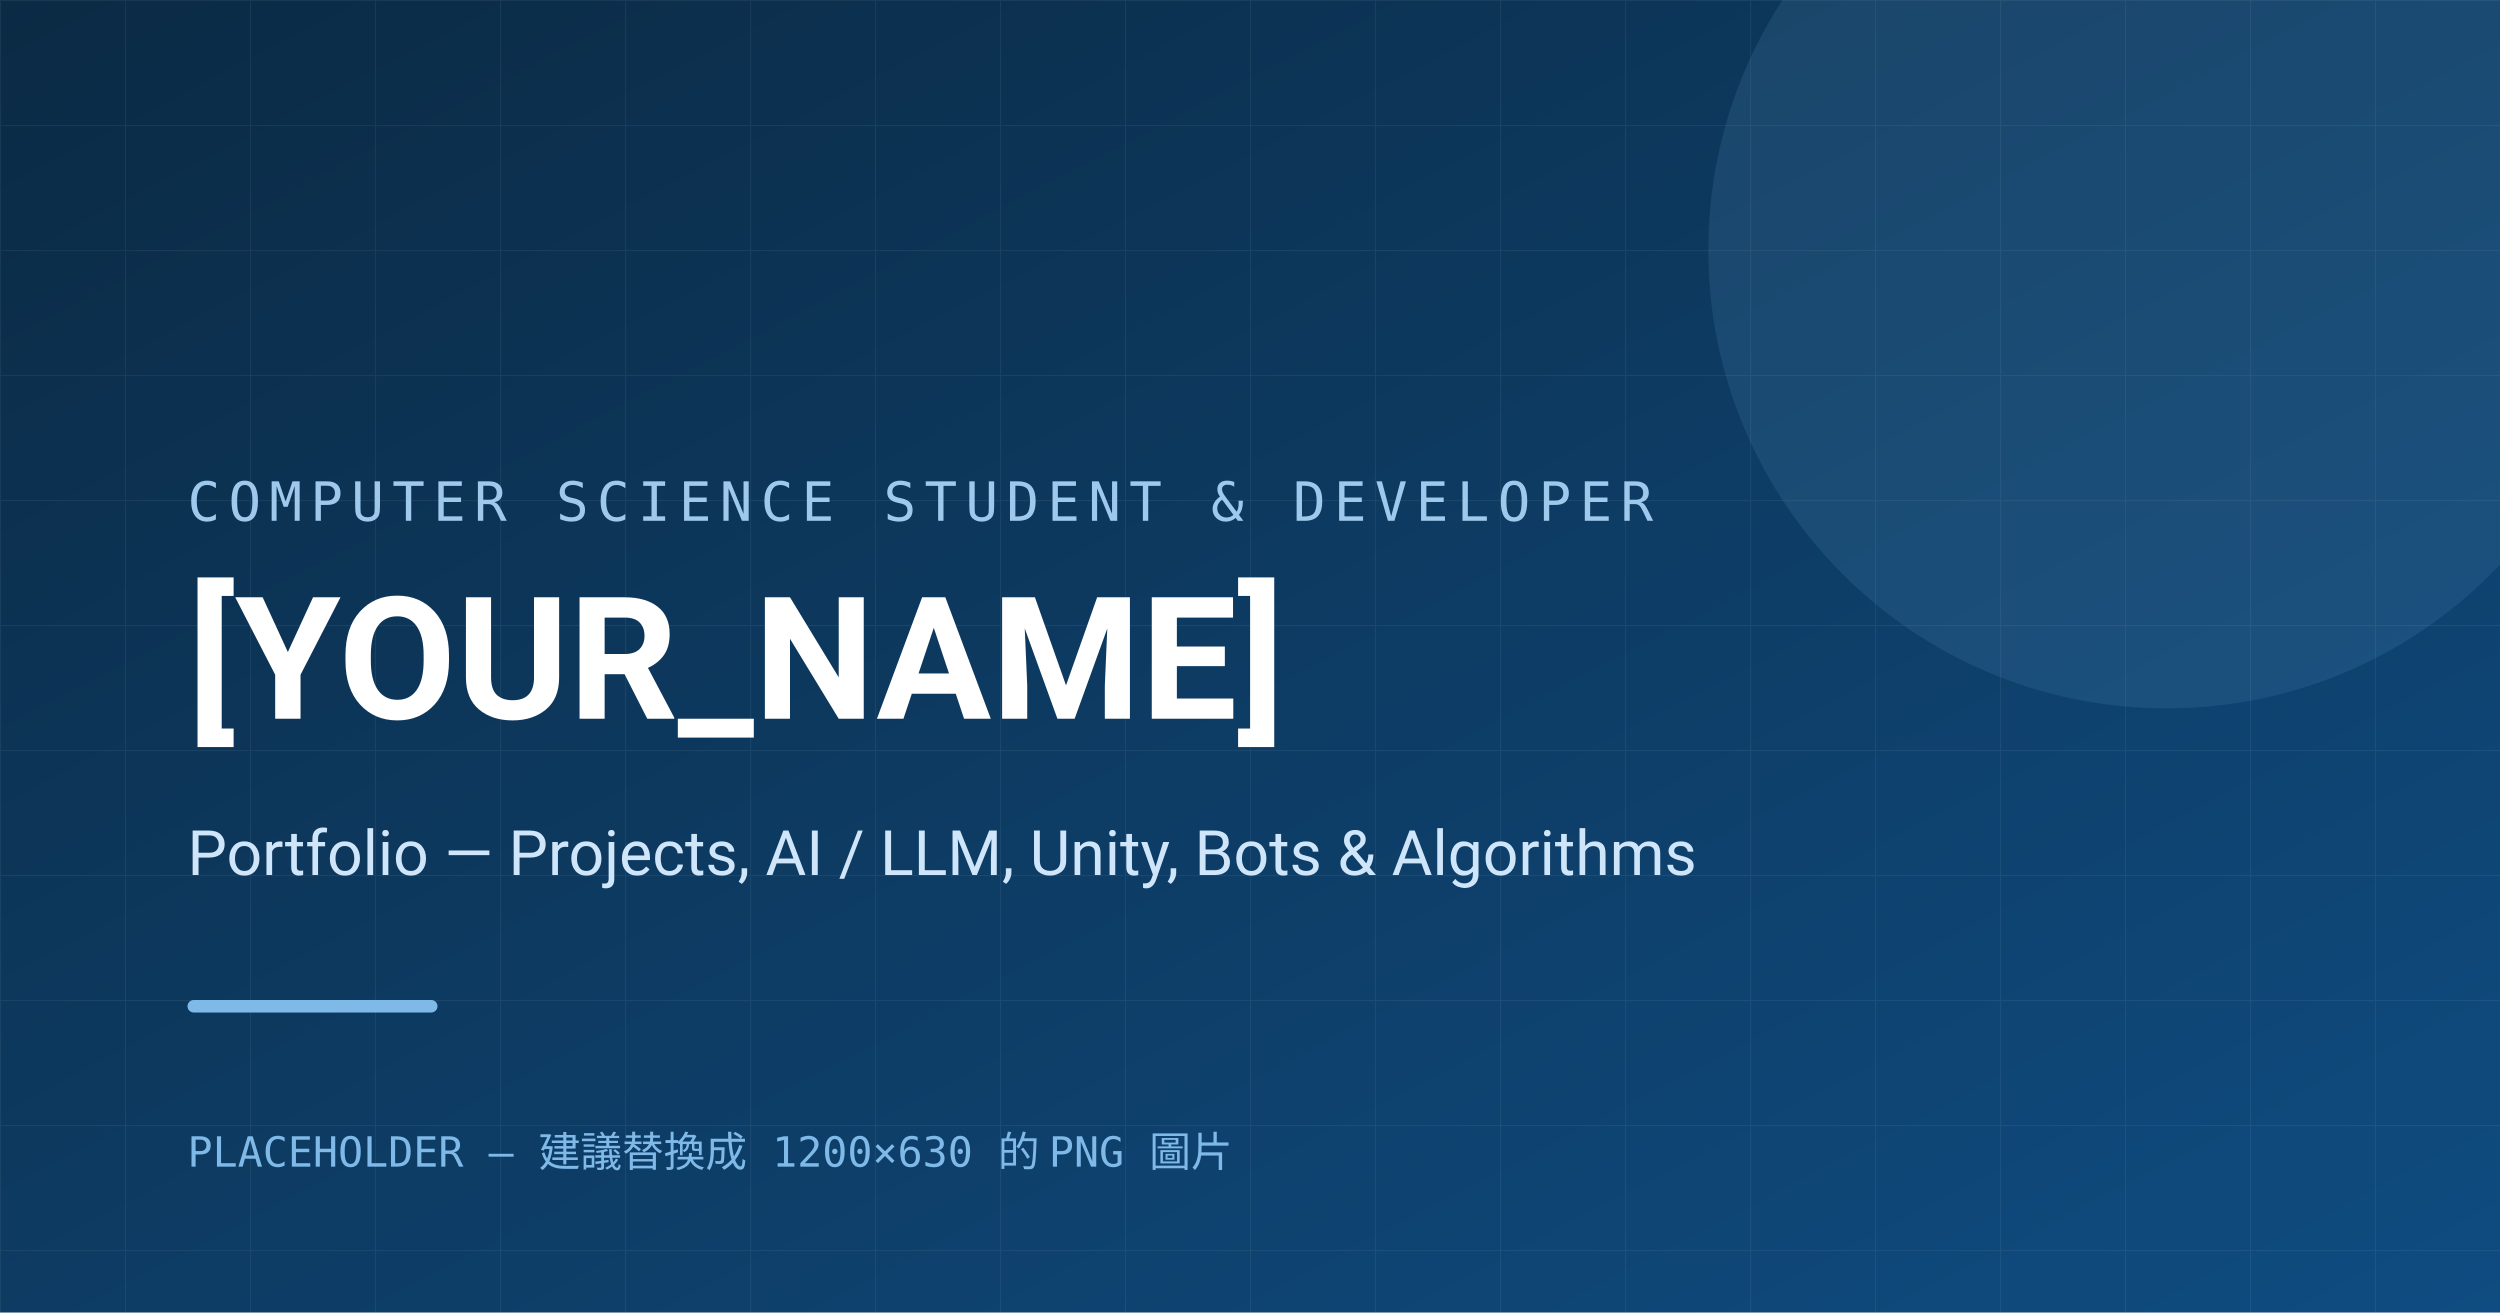
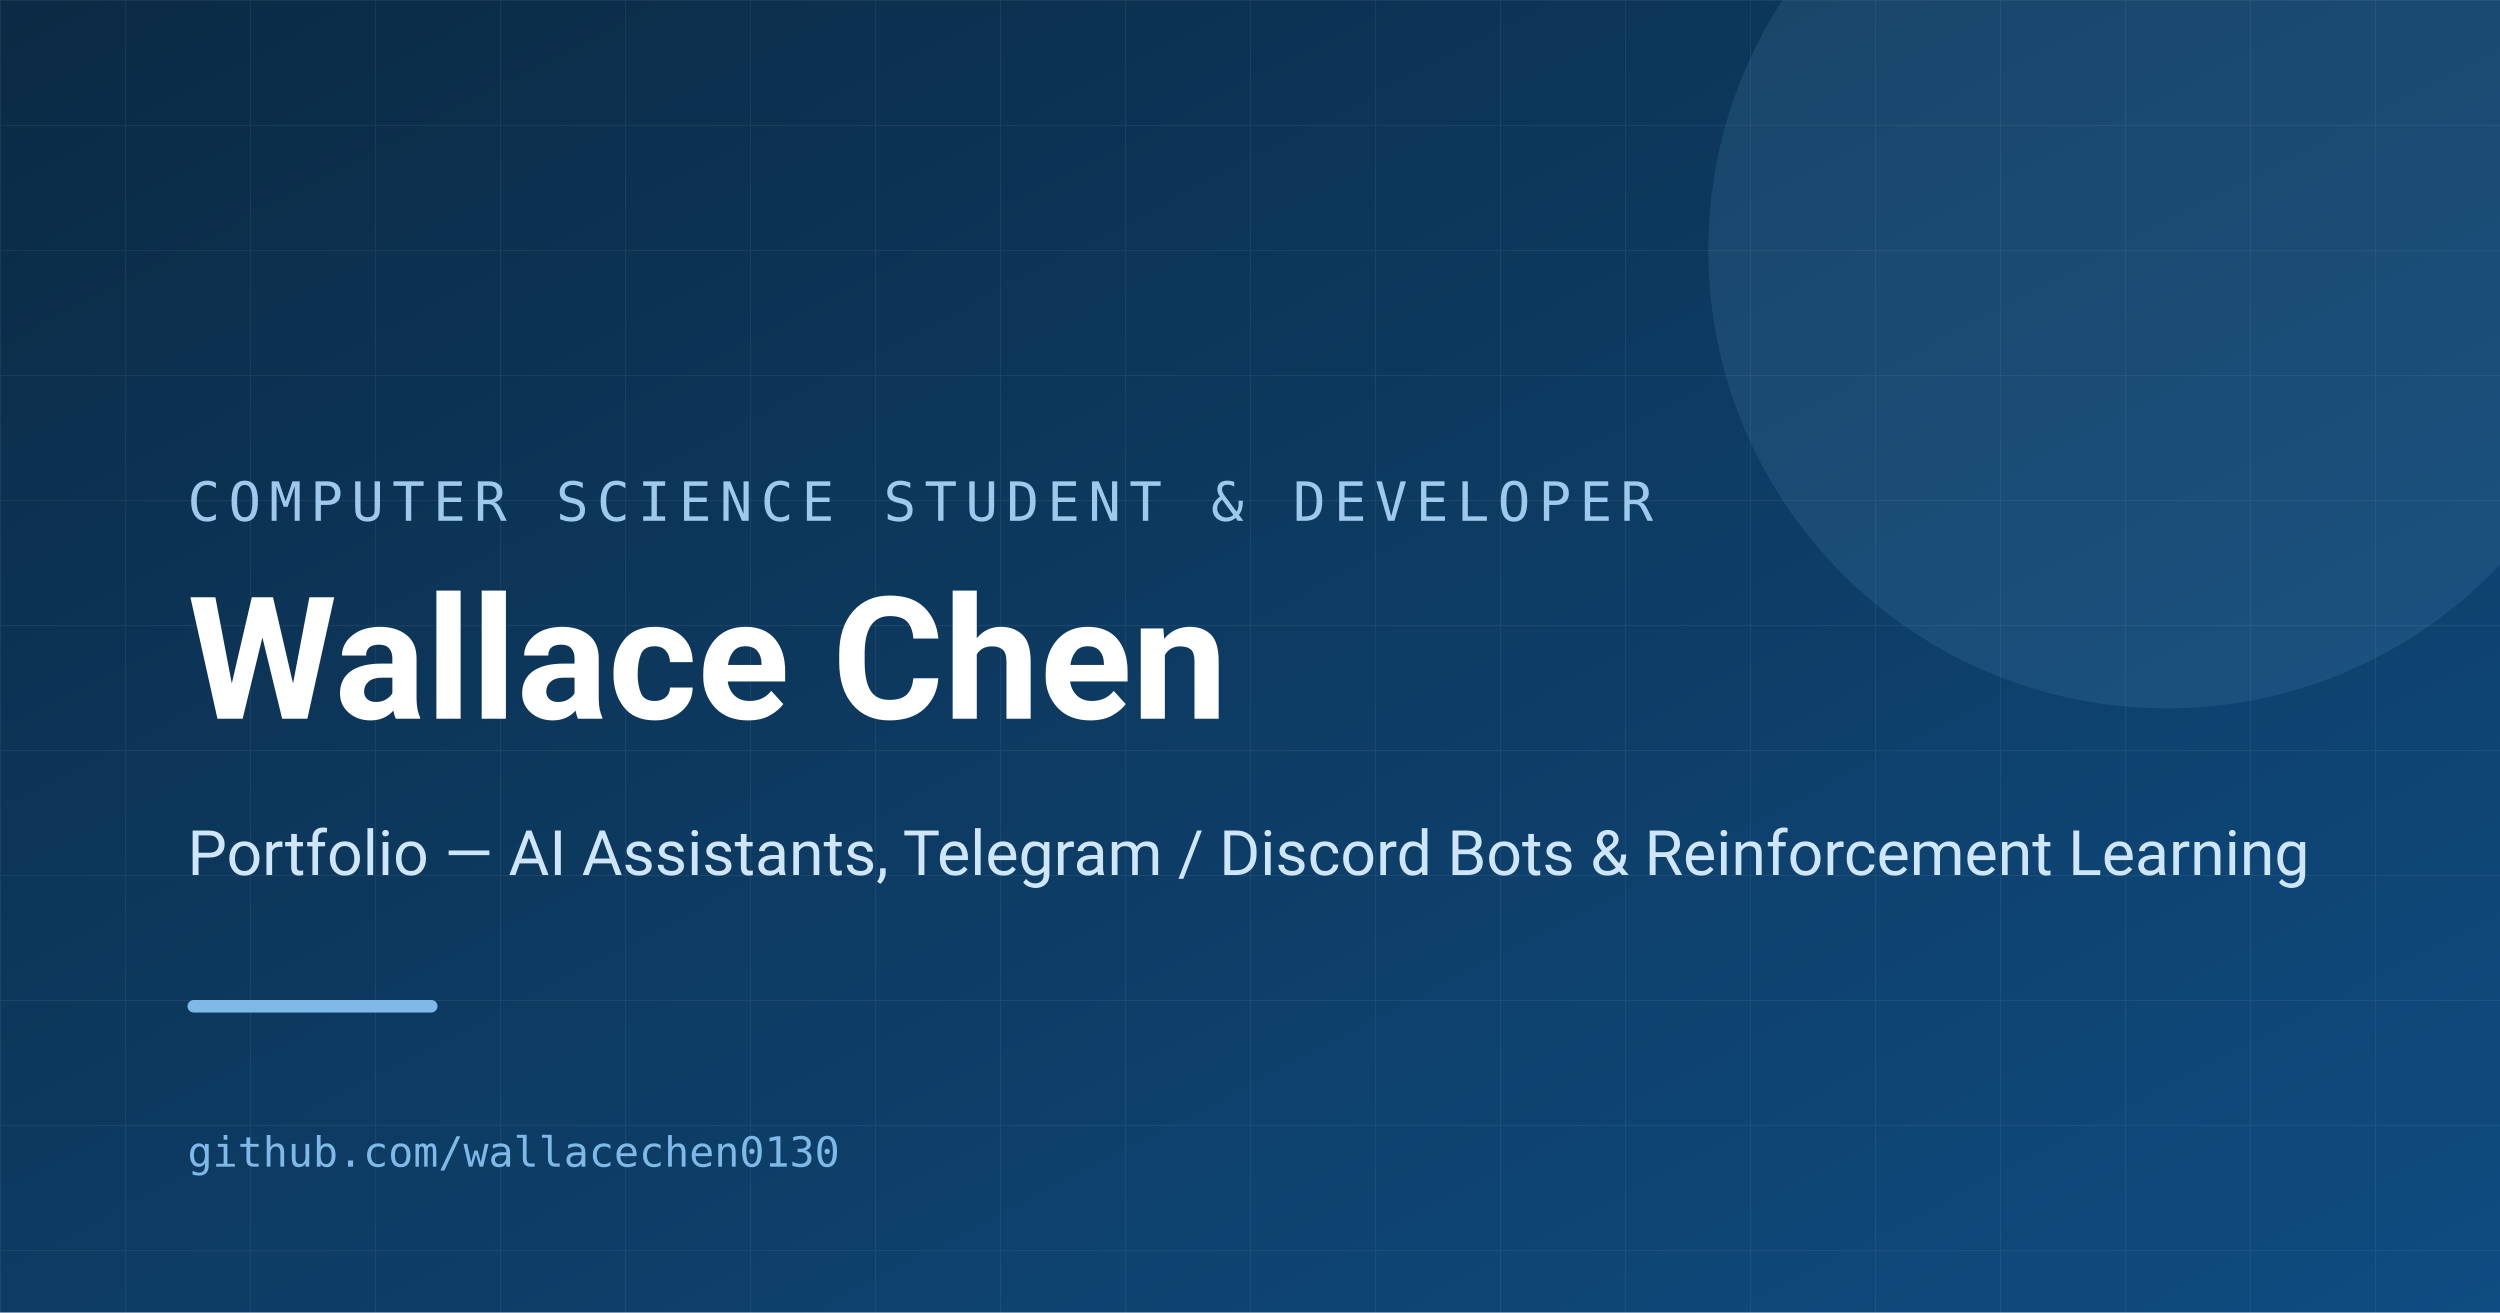
<svg xmlns="http://www.w3.org/2000/svg" viewBox="0 0 1200 630" width="1200" height="630" role="img" aria-label="網站分享預覽圖">
  <defs>
    <linearGradient id="og-bg" x1="0" y1="0" x2="1" y2="1">
      <stop offset="0" stop-color="#0B2A44" />
      <stop offset="1" stop-color="#0F4C81" />
    </linearGradient>
    <pattern id="og-grid" width="60" height="60" patternUnits="userSpaceOnUse">
      <path d="M60 0H0v60" fill="none" stroke="#FFFFFF" stroke-opacity="0.06" stroke-width="1" />
    </pattern>
  </defs>
  <rect width="1200" height="630" fill="url(#og-bg)" />
  <rect width="1200" height="630" fill="url(#og-grid)" />
  <circle cx="1040" cy="120" r="220" fill="#7FB9E8" fill-opacity="0.12" />
  <text x="90" y="250" font-family="ui-monospace, SFMono-Regular, Menlo, Consolas, monospace" font-size="26" fill="#9FC9EC" letter-spacing="4">
    COMPUTER SCIENCE STUDENT &amp; DEVELOPER
  </text>
  <text x="90" y="345" font-family="system-ui, -apple-system, Segoe UI, Roboto, sans-serif" font-size="82" font-weight="700" fill="#FFFFFF">
-     [YOUR_NAME]
+     Wallace Chen
  </text>
  <text x="90" y="420" font-family="system-ui, -apple-system, Segoe UI, Roboto, sans-serif" font-size="30" fill="#CFE5FA">
-     Portfolio — Projects, AI / LLM, Unity, Bots &amp; Algorithms
+     Portfolio — AI Assistants, Telegram / Discord Bots &amp; Reinforcement Learning
  </text>
  <rect x="90" y="480" width="120" height="6" rx="3" fill="#7FB9E8" />
  <text x="90" y="560" font-family="ui-monospace, SFMono-Regular, Menlo, Consolas, monospace" font-size="20" fill="#7FB9E8">
-     PLACEHOLDER — 建議替換成 1200×630 的 PNG 圖片
+     github.com/wallacechen0130
  </text>
</svg>
